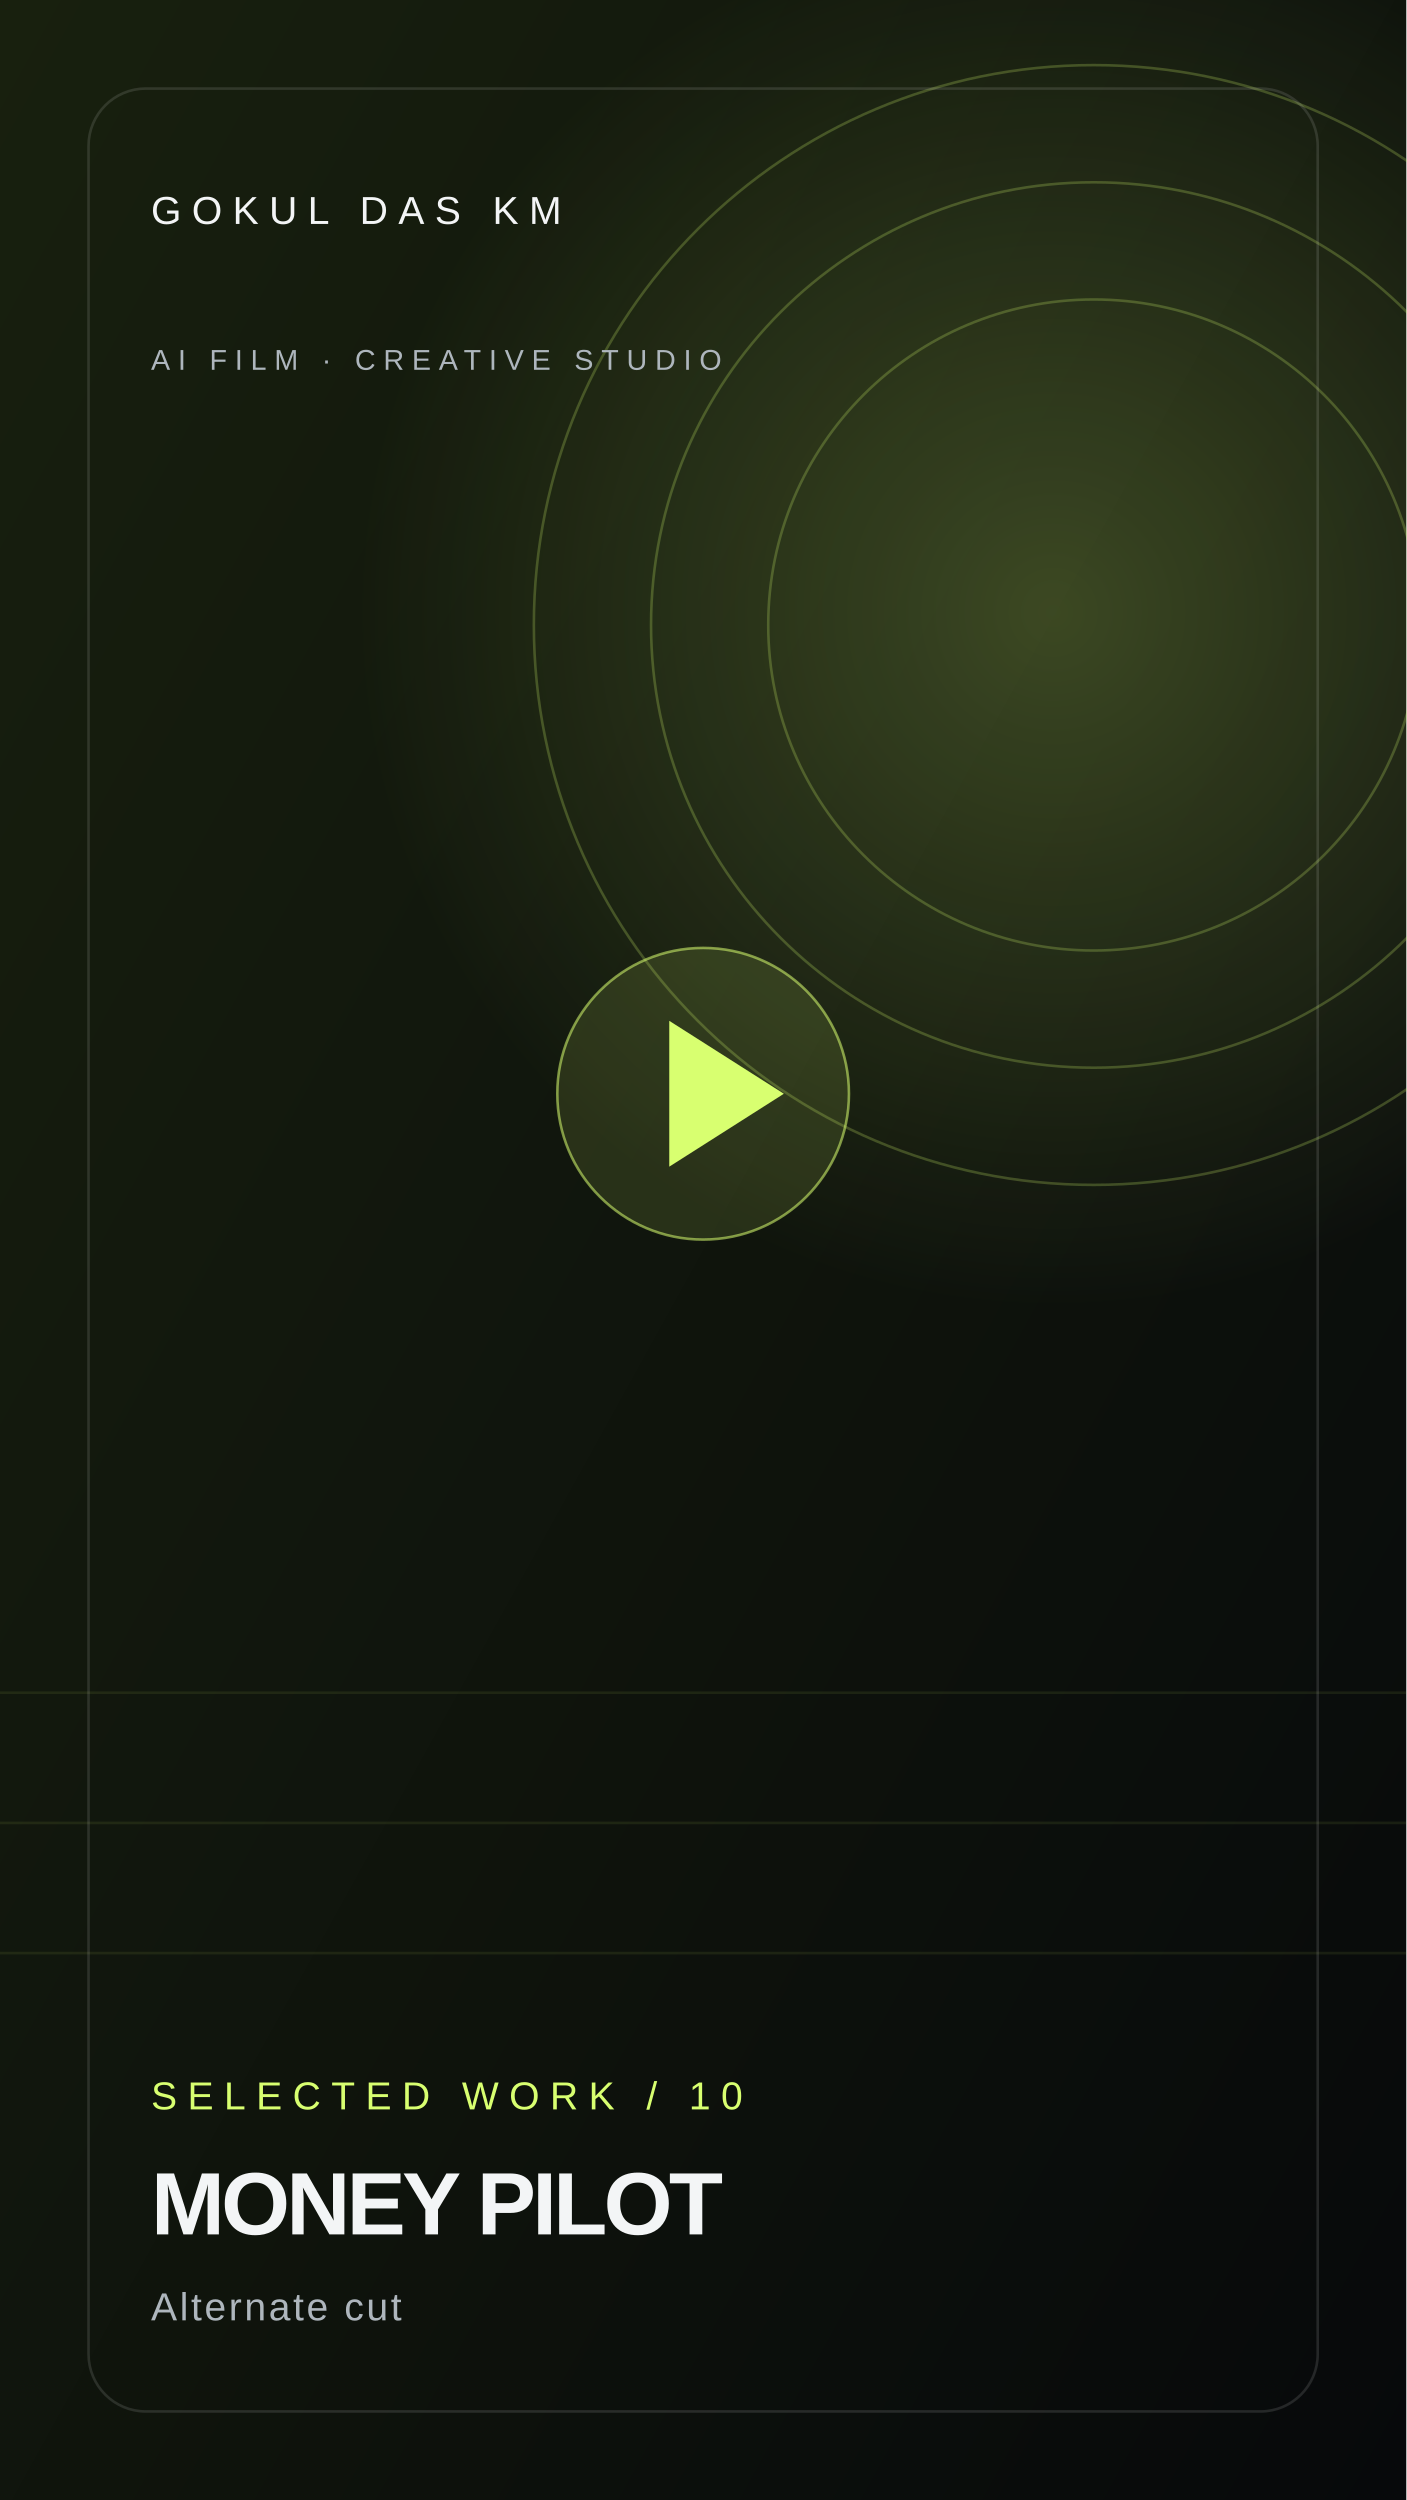
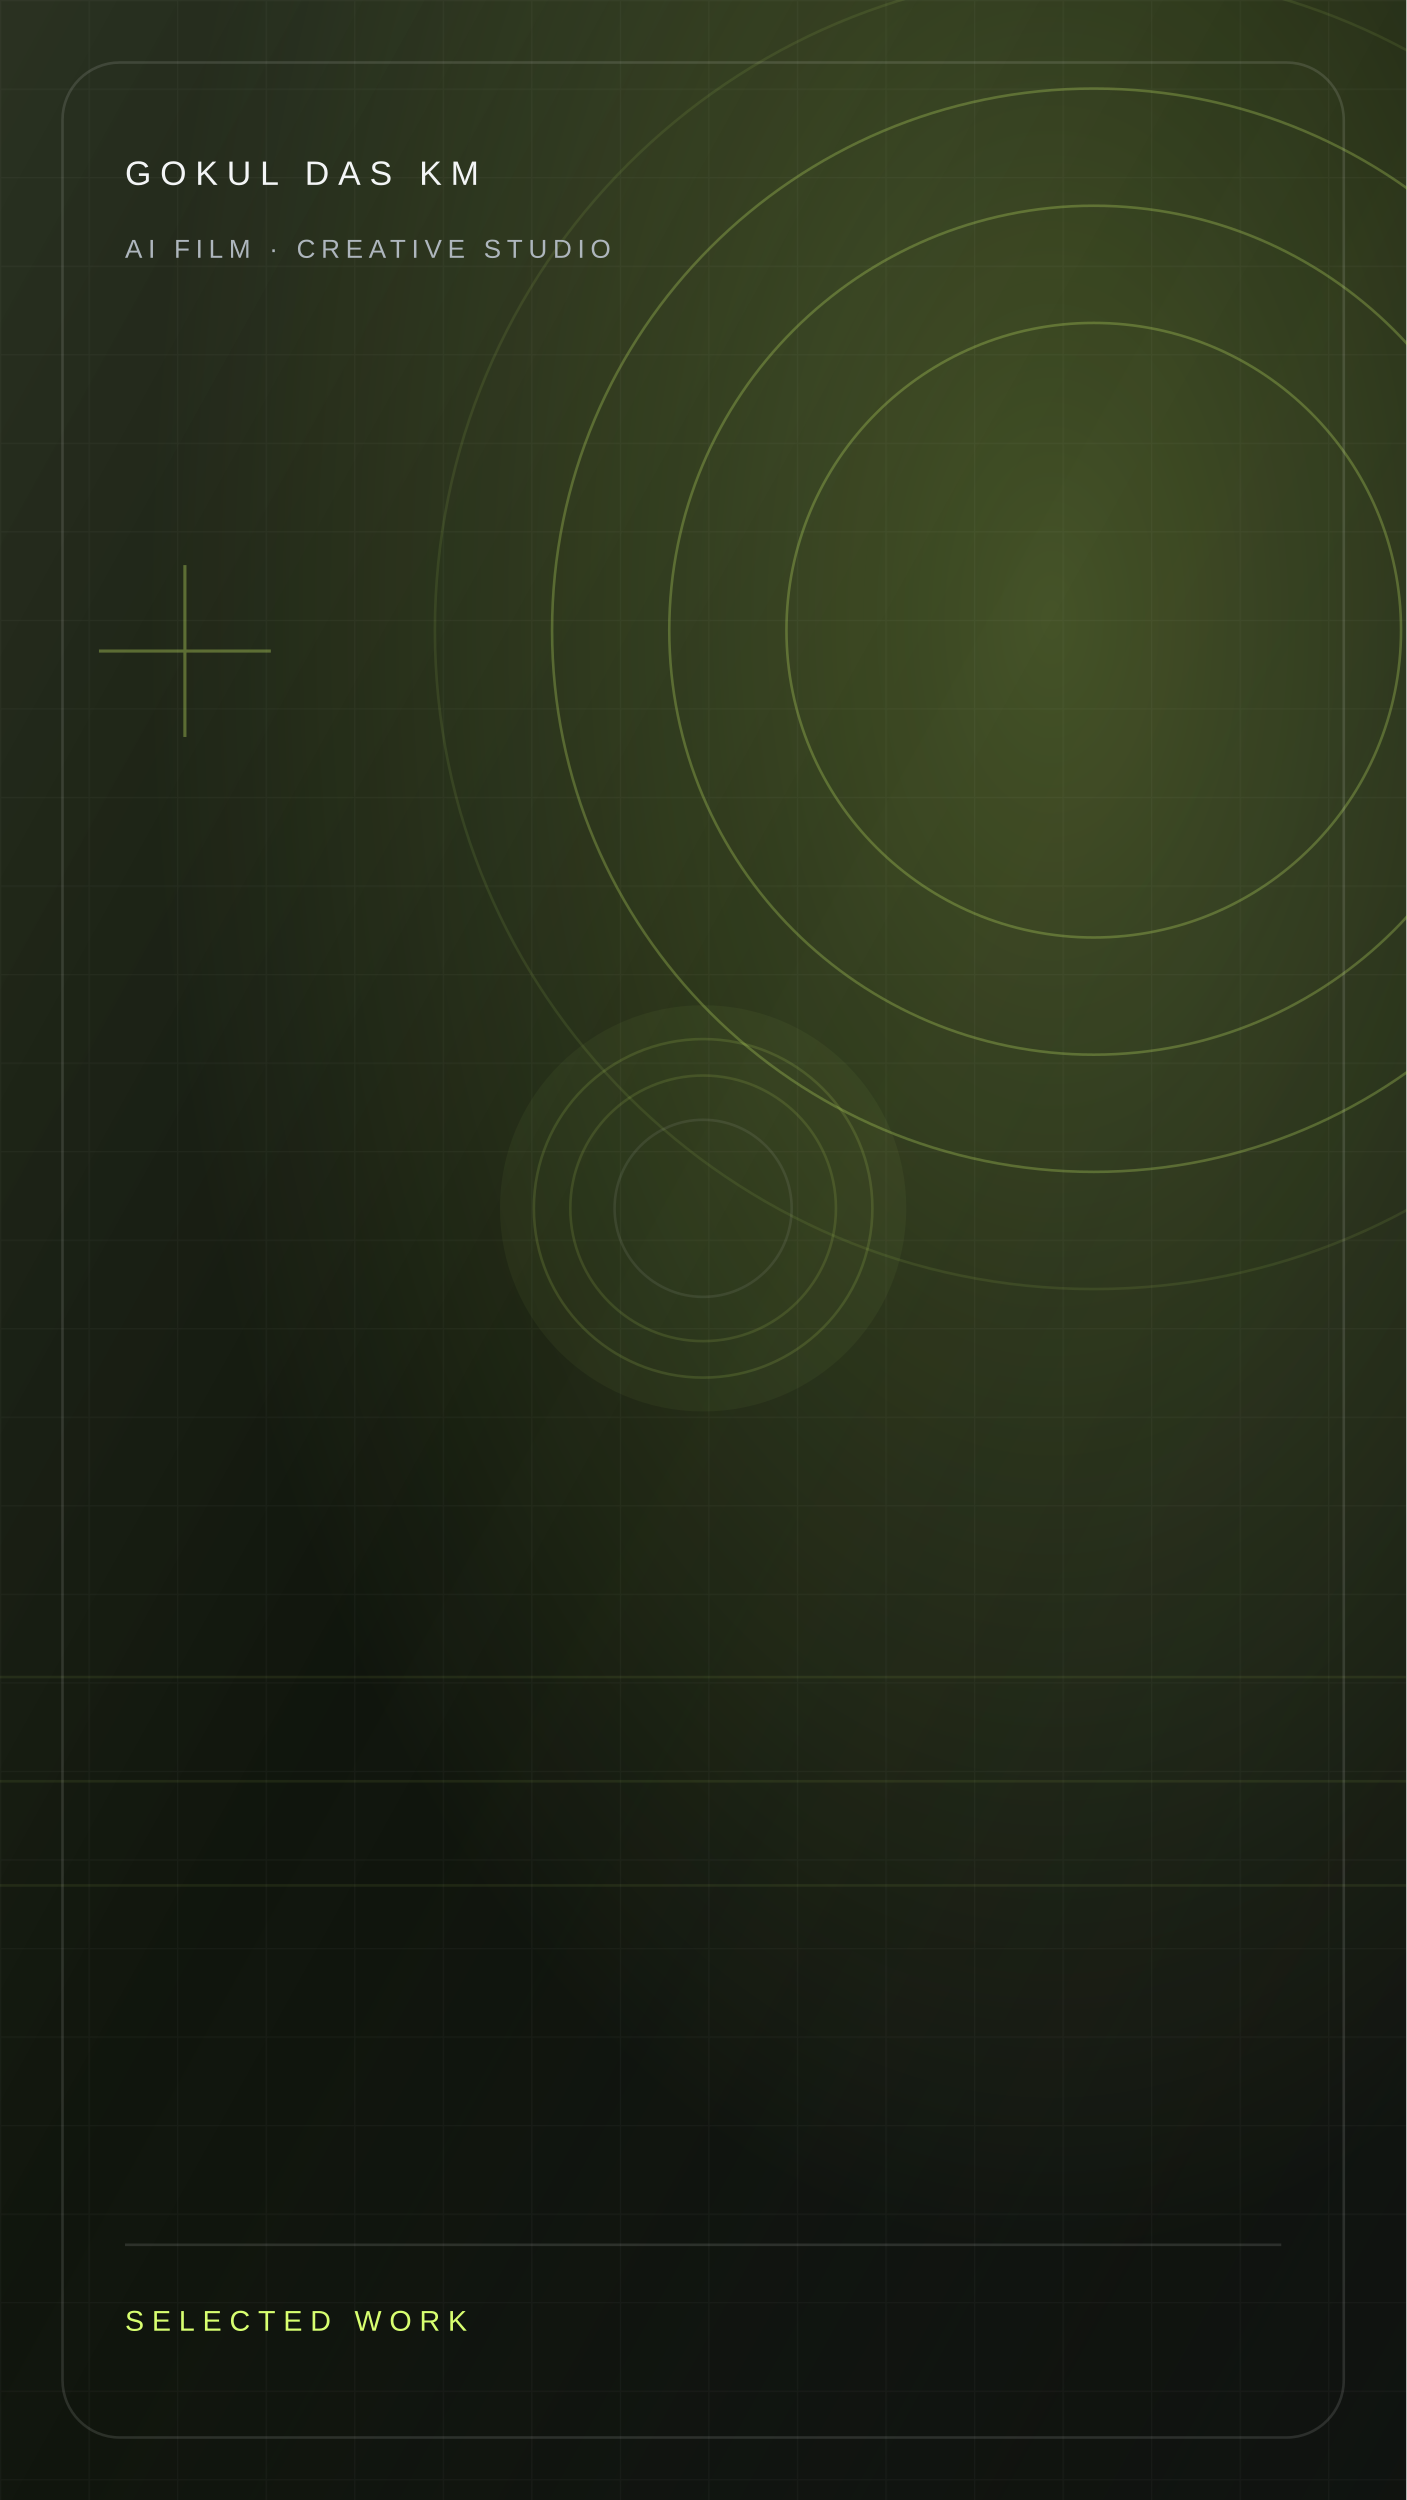
<svg xmlns="http://www.w3.org/2000/svg" width="540" height="960" viewBox="0 0 540 960">
  <defs>
    <linearGradient id="bg" x1="0" y1="0" x2="1" y2="1">
      <stop offset="0" stop-color="#18200e" />
      <stop offset="1" stop-color="#07090b" />
    </linearGradient>
-     <radialGradient id="halo">
-       <stop offset="0" stop-color="#d8ff70" stop-opacity=".22" />
+     <radialGradient id="halo" cx="0.75" cy="0.25" r="0.65">
+       <stop offset="0" stop-color="#d8ff70" stop-opacity=".26" />
      <stop offset="1" stop-color="#d8ff70" stop-opacity="0" />
    </radialGradient>
+     <linearGradient id="sheen" x1="0" y1="0" x2="1" y2="1">
+       <stop offset="0" stop-color="#fff" stop-opacity=".08" />
+       <stop offset=".45" stop-color="#fff" stop-opacity="0" />
+       <stop offset="1" stop-color="#d8ff70" stop-opacity=".04" />
+     </linearGradient>
+     <pattern id="grid" width="34" height="34" patternUnits="userSpaceOnUse">
+       <path d="M34 0H0V34" fill="none" stroke="#fff" stroke-opacity=".035" stroke-width="1" />
+     </pattern>
  </defs>
  <rect width="540" height="960" fill="url(#bg)" />
-   <circle cx="405" cy="235" r="270" fill="url(#halo)" />
-   <g fill="none" stroke="#d8ff70" stroke-opacity=".23">
-     <circle cx="420" cy="240" r="125" />
-     <circle cx="420" cy="240" r="170" />
-     <circle cx="420" cy="240" r="215" />
-     <path d="M0 650H540M0 700H540M0 750H540" stroke-opacity=".08" />
+   <rect width="540" height="960" fill="url(#halo)" />
+   <rect width="540" height="960" fill="url(#sheen)" />
+   <rect width="540" height="960" fill="url(#grid)" />
+   <g fill="none" stroke="#d8ff70" stroke-opacity=".25">
+     <circle cx="420" cy="242" r="118" />
+     <circle cx="420" cy="242" r="163" />
+     <circle cx="420" cy="242" r="208" />
+     <circle cx="420" cy="242" r="253" stroke-opacity=".09" />
+     <path d="M0 644H540M0 684H540M0 724H540" stroke-opacity=".075" />
+     <path d="M38 250H104M71 217V283" stroke-opacity=".32" stroke-width="1.2" />
  </g>
-   <rect x="34" y="34" width="472" height="892" rx="22" fill="none" stroke="#ffffff" stroke-opacity=".12" />
-   <text x="58" y="86" fill="#f3f5f6" font-family="Arial,Helvetica,sans-serif" font-size="15" letter-spacing="4">GOKUL DAS KM</text>
-   <text x="58" y="810" fill="#d8ff70" font-family="Arial,Helvetica,sans-serif" font-size="15" letter-spacing="4">SELECTED WORK / 10</text>
-   <text x="58" y="858" fill="#f3f5f6" font-family="Arial,Helvetica,sans-serif" font-size="34" font-weight="700" letter-spacing="-1.4">MONEY PILOT</text>
-   <text x="58" y="891" fill="#aeb6bd" font-family="Arial,Helvetica,sans-serif" font-size="15" letter-spacing="1">Alternate cut</text>
-   <circle cx="270" cy="420" r="56" fill="#d8ff70" fill-opacity=".12" stroke="#d8ff70" stroke-opacity=".55" />
-   <path d="M257 392L257 448L301 420Z" fill="#d8ff70" />
-   <text x="58" y="142" fill="#aeb6bd" font-family="Arial,Helvetica,sans-serif" font-size="11" letter-spacing="3">AI FILM  ·  CREATIVE STUDIO</text>
+   <rect x="24" y="24" width="492" height="912" rx="22" fill="none" stroke="#fff" stroke-opacity=".12" />
+   <text x="48" y="71" fill="#f3f5f6" font-family="Arial,Helvetica,sans-serif" font-size="13" letter-spacing="3.4">GOKUL DAS KM</text>
+   <text x="48" y="99" fill="#aeb6bd" font-family="Arial,Helvetica,sans-serif" font-size="10" letter-spacing="2.2">AI FILM  ·  CREATIVE STUDIO</text>
+   <g transform="translate(270 464)">
+     <circle r="78" fill="#d8ff70" fill-opacity=".045" />
+     <circle r="65" fill="none" stroke="#d8ff70" stroke-opacity=".13" />
+     <circle r="51" fill="none" stroke="#d8ff70" stroke-opacity=".12" />
+     <circle r="34" fill="none" stroke="#fff" stroke-opacity=".08" />
+   </g>
+   <path d="M48 862H492" stroke="#fff" stroke-opacity=".12" />
+   <text x="48" y="895" fill="#d8ff70" font-family="Arial,Helvetica,sans-serif" font-size="11" letter-spacing="3">SELECTED WORK</text>
</svg>
